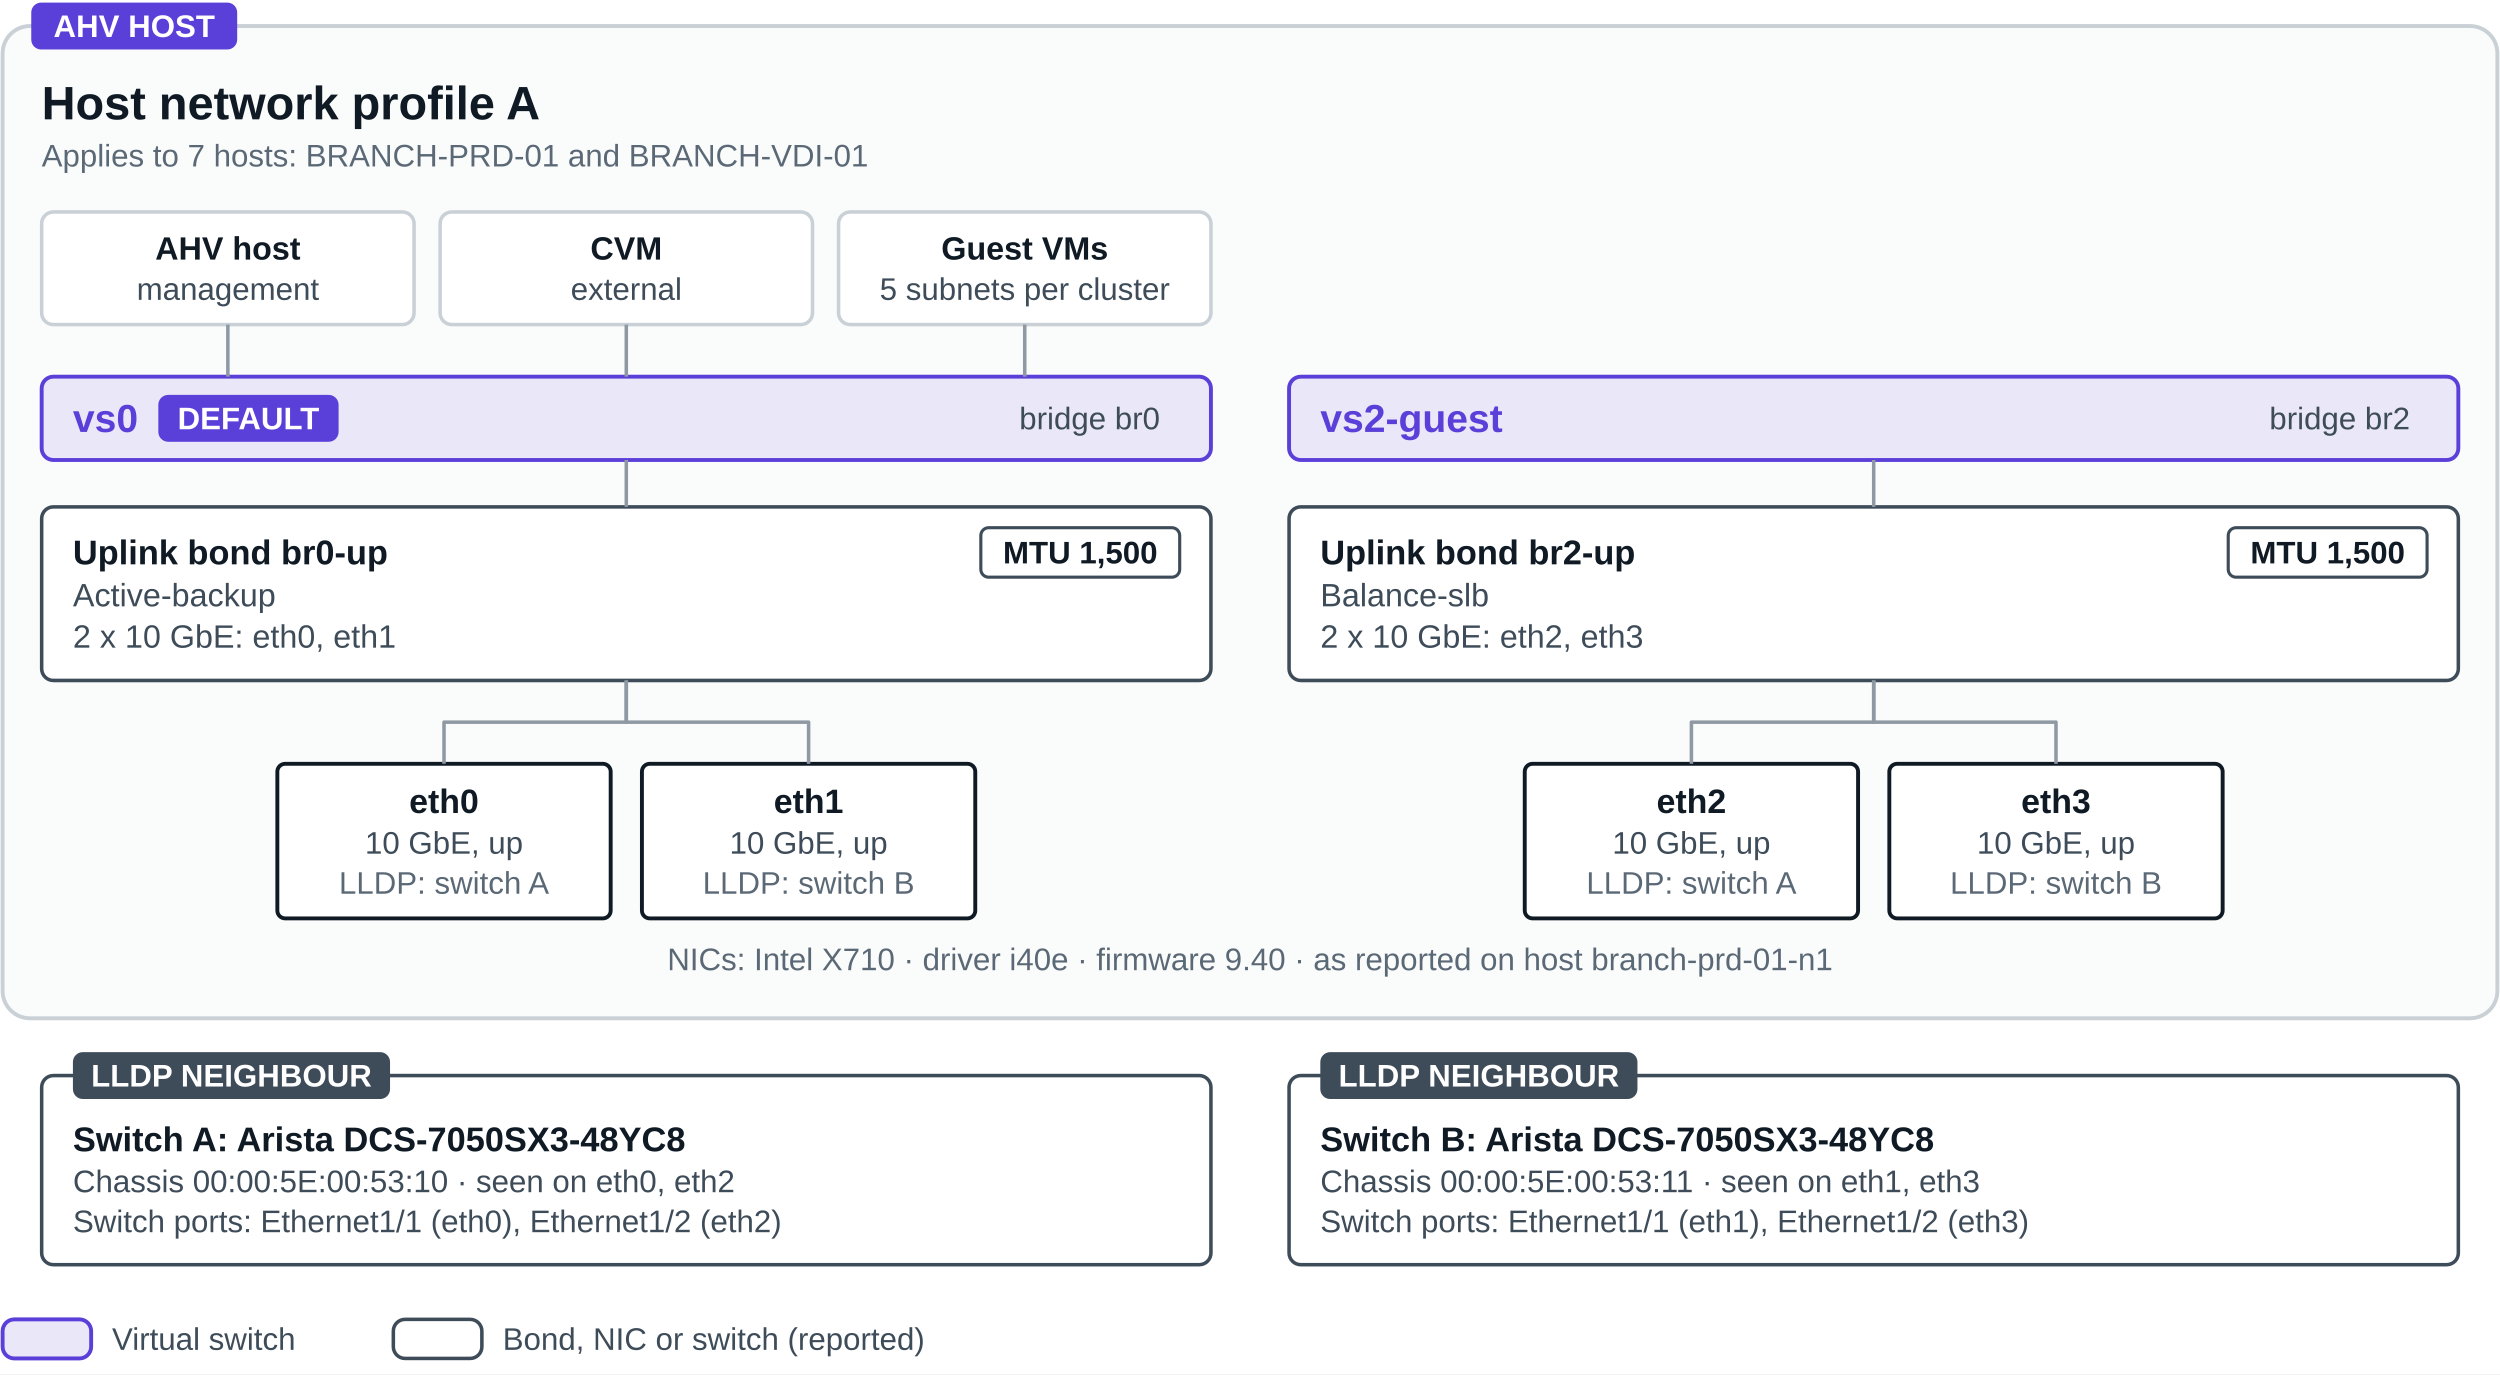
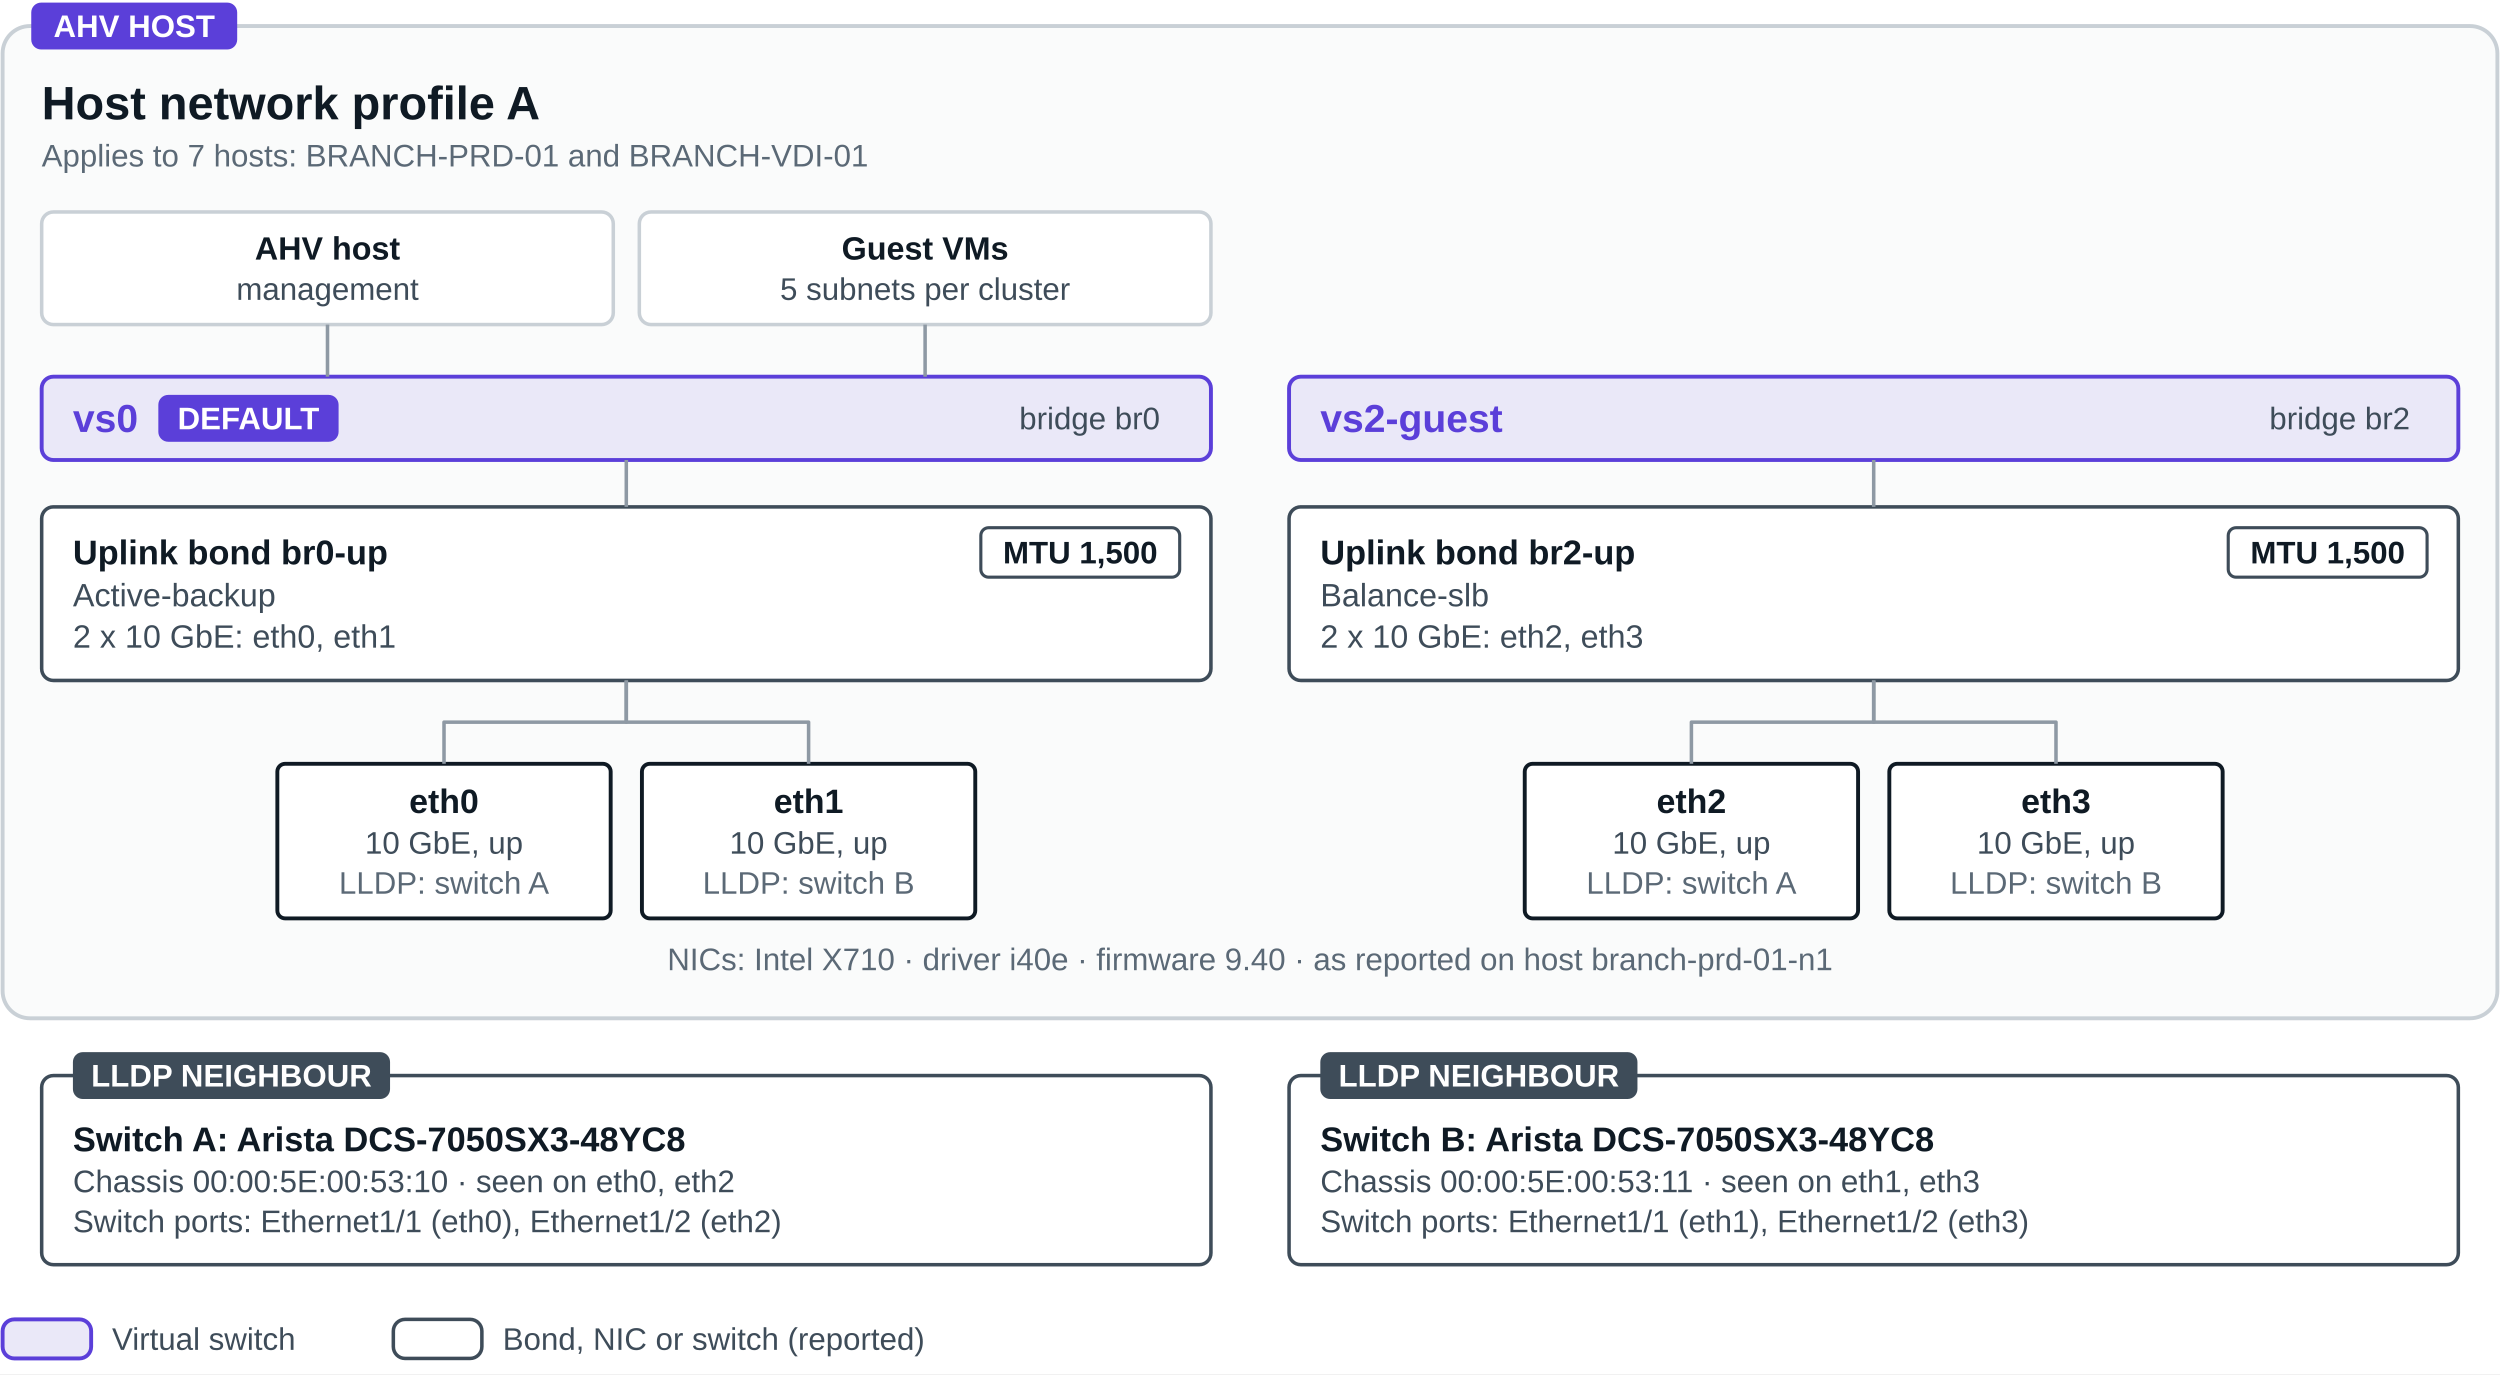
<svg xmlns="http://www.w3.org/2000/svg" version="1.1" width="480pt" height="263.82pt" viewBox="0 0 480 263.82" font-family="Figtree, Calibri, 'Segoe UI', Arial, sans-serif">
  <rect width="480" height="263.82" fill="#FFFFFF" />
  <g id="profile:67025c1055ad:host" data-kind="container" data-name="Host network profile A" data-profile="A">
    <rect x="0.5" y="5" width="479" height="190.51" fill="#FAFBFB" rx="5.25" stroke="#C9D0D6" stroke-width="0.75" />
-     <text x="8" y="22.91" font-size="9" font-weight="600" fill="#0F1A24">Host network profile A</text>
-     <text x="8" y="31.96" font-size="6" fill="#5B6976">Applies to 7 hosts: BRANCH-PRD-01 and BRANCH-VDI-01</text>
+     <text x="8" y="22.91" font-size="9" font-weight="600" fill="#0F1A24" textLength="93.22" lengthAdjust="spacingAndGlyphs">Host network profile A</text>
+     <text x="8" y="31.96" font-size="6" fill="#5B6976" textLength="157.78" lengthAdjust="spacingAndGlyphs">Applies to 7 hosts: BRANCH-PRD-01 and BRANCH-VDI-01</text>
  </g>
  <g id="profile:67025c1055ad:vs:vs0:t:host" data-kind="box" data-name="AHV host management">
-     <rect x="8" y="40.7" width="71.5" height="21.62" fill="#FFFFFF" rx="2.25" stroke="#C9D0D6" stroke-width="0.68" />
-     <text x="43.75" y="49.84" text-anchor="middle" font-size="6.2" font-weight="600" fill="#0F1A24">AHV host</text>
-     <text x="43.75" y="57.58" text-anchor="middle" font-size="6" fill="#3E4C59">management</text>
-   </g>
-   <g id="profile:67025c1055ad:vs:vs0:t:cvm" data-kind="box" data-name="CVM external">
-     <rect x="84.5" y="40.7" width="71.5" height="21.62" fill="#FFFFFF" rx="2.25" stroke="#C9D0D6" stroke-width="0.68" />
-     <text x="120.25" y="49.84" text-anchor="middle" font-size="6.2" font-weight="600" fill="#0F1A24">CVM</text>
-     <text x="120.25" y="57.58" text-anchor="middle" font-size="6" fill="#3E4C59">external</text>
+     <rect x="8" y="40.7" width="109.75" height="21.62" fill="#FFFFFF" rx="2.25" stroke="#C9D0D6" stroke-width="0.68" />
+     <text x="62.88" y="49.84" text-anchor="middle" font-size="6.2" font-weight="600" fill="#0F1A24" textLength="27.32" lengthAdjust="spacingAndGlyphs">AHV host</text>
+     <text x="62.88" y="57.58" text-anchor="middle" font-size="6" fill="#3E4C59" textLength="35.37" lengthAdjust="spacingAndGlyphs">management</text>
  </g>
  <g id="profile:67025c1055ad:vs:vs0:t:guest" data-kind="box" data-name="Guest VMs 5 subnets per cluster">
-     <rect x="161" y="40.7" width="71.5" height="21.62" fill="#FFFFFF" rx="2.25" stroke="#C9D0D6" stroke-width="0.68" />
-     <text x="196.75" y="49.84" text-anchor="middle" font-size="6.2" font-weight="600" fill="#0F1A24">Guest VMs</text>
-     <text x="196.75" y="57.58" text-anchor="middle" font-size="6" fill="#3E4C59">5 subnets per cluster</text>
+     <rect x="122.75" y="40.7" width="109.75" height="21.62" fill="#FFFFFF" rx="2.25" stroke="#C9D0D6" stroke-width="0.68" />
+     <text x="177.62" y="49.84" text-anchor="middle" font-size="6.2" font-weight="600" fill="#0F1A24" textLength="30.97" lengthAdjust="spacingAndGlyphs">Guest VMs</text>
+     <text x="177.62" y="57.58" text-anchor="middle" font-size="6" fill="#3E4C59" textLength="56.38" lengthAdjust="spacingAndGlyphs">5 subnets per cluster</text>
  </g>
  <g id="profile:67025c1055ad:vs:vs0" data-kind="box" data-bridge="br0" data-name="vs0" data-virtual-switch="vs0">
    <rect x="8" y="72.32" width="224.5" height="16" fill="#EAE8F8" rx="2.25" stroke="#5B3FD9" stroke-width="0.75" />
-     <text x="14" y="82.94" font-size="7.5" font-weight="600" fill="#5B3FD9">vs0</text>
+     <text x="14" y="82.94" font-size="7.5" font-weight="600" fill="#5B3FD9" textLength="12.4" lengthAdjust="spacingAndGlyphs">vs0</text>
  </g>
  <g id="profile:67025c1055ad:vs:vs0:bridge" data-kind="label">
-     <text x="195.69" y="82.42" font-size="6" fill="#3E4C59">bridge br0</text>
+     <text x="195.69" y="82.42" font-size="6" fill="#3E4C59" textLength="28.12" lengthAdjust="spacingAndGlyphs">bridge br0</text>
  </g>
  <g id="profile:67025c1055ad:vs:vs0:bond" data-kind="box" data-bond-mode="ACTIVE_BACKUP" data-mtu="1500" data-name="Uplink bond br0-up">
    <rect x="8" y="97.32" width="224.5" height="33.33" fill="#FFFFFF" rx="2.25" stroke="#3E4C59" stroke-width="0.68" />
-     <text x="14" y="108.35" font-size="6.6" font-weight="600" fill="#0F1A24">Uplink bond br0-up</text>
-     <text x="14" y="116.41" font-size="6.2" fill="#3E4C59">Active-backup</text>
-     <text x="14" y="124.35" font-size="6.2" fill="#3E4C59">2 x 10 GbE: eth0, eth1</text>
+     <text x="14" y="108.35" font-size="6.6" font-weight="600" fill="#0F1A24" textLength="58.42" lengthAdjust="spacingAndGlyphs">Uplink bond br0-up</text>
+     <text x="14" y="116.41" font-size="6.2" fill="#3E4C59" textLength="40.81" lengthAdjust="spacingAndGlyphs">Active-backup</text>
+     <text x="14" y="124.35" font-size="6.2" fill="#3E4C59" textLength="60.5" lengthAdjust="spacingAndGlyphs">2 x 10 GbE: eth0, eth1</text>
  </g>
  <g id="profile:67025c1055ad:vs:vs0:nic:eth0" data-kind="box" data-lldp-switch="A" data-name="eth0" data-speed-mbps="10000">
    <rect x="53.25" y="146.65" width="64" height="29.68" fill="#FFFFFF" rx="1.5" stroke="#0F1A24" stroke-width="0.75" />
-     <text x="85.25" y="156.09" text-anchor="middle" font-size="6.5" font-weight="600" fill="#0F1A24">eth0</text>
-     <text x="85.25" y="163.91" text-anchor="middle" font-size="6" fill="#3E4C59">10 GbE, up</text>
-     <text x="85.25" y="171.59" text-anchor="middle" font-size="6" fill="#5B6976">LLDP: switch A</text>
+     <text x="85.25" y="156.09" text-anchor="middle" font-size="6.5" font-weight="600" fill="#0F1A24" textLength="14" lengthAdjust="spacingAndGlyphs">eth0</text>
+     <text x="85.25" y="163.91" text-anchor="middle" font-size="6" fill="#3E4C59" textLength="29.17" lengthAdjust="spacingAndGlyphs">10 GbE, up</text>
+     <text x="85.25" y="171.59" text-anchor="middle" font-size="6" fill="#5B6976" textLength="40.14" lengthAdjust="spacingAndGlyphs">LLDP: switch A</text>
  </g>
  <g id="profile:67025c1055ad:vs:vs0:nic:eth1" data-kind="box" data-lldp-switch="B" data-name="eth1" data-speed-mbps="10000">
    <rect x="123.25" y="146.65" width="64" height="29.68" fill="#FFFFFF" rx="1.5" stroke="#0F1A24" stroke-width="0.75" />
-     <text x="155.25" y="156.09" text-anchor="middle" font-size="6.5" font-weight="600" fill="#0F1A24">eth1</text>
-     <text x="155.25" y="163.91" text-anchor="middle" font-size="6" fill="#3E4C59">10 GbE, up</text>
-     <text x="155.25" y="171.59" text-anchor="middle" font-size="6" fill="#5B6976">LLDP: switch B</text>
+     <text x="155.25" y="156.09" text-anchor="middle" font-size="6.5" font-weight="600" fill="#0F1A24" textLength="12.53" lengthAdjust="spacingAndGlyphs">eth1</text>
+     <text x="155.25" y="163.91" text-anchor="middle" font-size="6" fill="#3E4C59" textLength="29.17" lengthAdjust="spacingAndGlyphs">10 GbE, up</text>
+     <text x="155.25" y="171.59" text-anchor="middle" font-size="6" fill="#5B6976" textLength="39.74" lengthAdjust="spacingAndGlyphs">LLDP: switch B</text>
  </g>
  <g id="profile:67025c1055ad:vs:vs2-guest" data-kind="box" data-bridge="br2" data-name="vs2-guest" data-virtual-switch="vs2-guest">
    <rect x="247.5" y="72.32" width="224.5" height="16" fill="#EAE8F8" rx="2.25" stroke="#5B3FD9" stroke-width="0.75" />
-     <text x="253.5" y="82.94" font-size="7.5" font-weight="600" fill="#5B3FD9">vs2-guest</text>
+     <text x="253.5" y="82.94" font-size="7.5" font-weight="600" fill="#5B3FD9" textLength="34.2" lengthAdjust="spacingAndGlyphs">vs2-guest</text>
  </g>
  <g id="profile:67025c1055ad:vs:vs2-guest:bridge" data-kind="label">
-     <text x="435.71" y="82.42" font-size="6" fill="#3E4C59">bridge br2</text>
+     <text x="435.71" y="82.42" font-size="6" fill="#3E4C59" textLength="27.63" lengthAdjust="spacingAndGlyphs">bridge br2</text>
  </g>
  <g id="profile:67025c1055ad:vs:vs2-guest:bond" data-kind="box" data-bond-mode="BALANCE_SLB" data-mtu="1500" data-name="Uplink bond br2-up">
    <rect x="247.5" y="97.32" width="224.5" height="33.33" fill="#FFFFFF" rx="2.25" stroke="#3E4C59" stroke-width="0.68" />
-     <text x="253.5" y="108.35" font-size="6.6" font-weight="600" fill="#0F1A24">Uplink bond br2-up</text>
-     <text x="253.5" y="116.41" font-size="6.2" fill="#3E4C59">Balance-slb</text>
-     <text x="253.5" y="124.35" font-size="6.2" fill="#3E4C59">2 x 10 GbE: eth2, eth3</text>
+     <text x="253.5" y="108.35" font-size="6.6" font-weight="600" fill="#0F1A24" textLength="57.93" lengthAdjust="spacingAndGlyphs">Uplink bond br2-up</text>
+     <text x="253.5" y="116.41" font-size="6.2" fill="#3E4C59" textLength="32.15" lengthAdjust="spacingAndGlyphs">Balance-slb</text>
+     <text x="253.5" y="124.35" font-size="6.2" fill="#3E4C59" textLength="60.8" lengthAdjust="spacingAndGlyphs">2 x 10 GbE: eth2, eth3</text>
  </g>
  <g id="profile:67025c1055ad:vs:vs2-guest:nic:eth2" data-kind="box" data-lldp-switch="A" data-name="eth2" data-speed-mbps="10000">
    <rect x="292.75" y="146.65" width="64" height="29.68" fill="#FFFFFF" rx="1.5" stroke="#0F1A24" stroke-width="0.75" />
-     <text x="324.75" y="156.09" text-anchor="middle" font-size="6.5" font-weight="600" fill="#0F1A24">eth2</text>
-     <text x="324.75" y="163.91" text-anchor="middle" font-size="6" fill="#3E4C59">10 GbE, up</text>
-     <text x="324.75" y="171.59" text-anchor="middle" font-size="6" fill="#5B6976">LLDP: switch A</text>
+     <text x="324.75" y="156.09" text-anchor="middle" font-size="6.5" font-weight="600" fill="#0F1A24" textLength="13.52" lengthAdjust="spacingAndGlyphs">eth2</text>
+     <text x="324.75" y="163.91" text-anchor="middle" font-size="6" fill="#3E4C59" textLength="29.17" lengthAdjust="spacingAndGlyphs">10 GbE, up</text>
+     <text x="324.75" y="171.59" text-anchor="middle" font-size="6" fill="#5B6976" textLength="40.14" lengthAdjust="spacingAndGlyphs">LLDP: switch A</text>
  </g>
  <g id="profile:67025c1055ad:vs:vs2-guest:nic:eth3" data-kind="box" data-lldp-switch="B" data-name="eth3" data-speed-mbps="10000">
    <rect x="362.75" y="146.65" width="64" height="29.68" fill="#FFFFFF" rx="1.5" stroke="#0F1A24" stroke-width="0.75" />
-     <text x="394.75" y="156.09" text-anchor="middle" font-size="6.5" font-weight="600" fill="#0F1A24">eth3</text>
-     <text x="394.75" y="163.91" text-anchor="middle" font-size="6" fill="#3E4C59">10 GbE, up</text>
-     <text x="394.75" y="171.59" text-anchor="middle" font-size="6" fill="#5B6976">LLDP: switch B</text>
+     <text x="394.75" y="156.09" text-anchor="middle" font-size="6.5" font-weight="600" fill="#0F1A24" textLength="13.39" lengthAdjust="spacingAndGlyphs">eth3</text>
+     <text x="394.75" y="163.91" text-anchor="middle" font-size="6" fill="#3E4C59" textLength="29.17" lengthAdjust="spacingAndGlyphs">10 GbE, up</text>
+     <text x="394.75" y="171.59" text-anchor="middle" font-size="6" fill="#5B6976" textLength="39.74" lengthAdjust="spacingAndGlyphs">LLDP: switch B</text>
  </g>
  <g id="profile:67025c1055ad:host:nics" data-kind="label">
-     <text x="240" y="186.27" text-anchor="middle" font-size="6" fill="#5B6976">NICs: Intel X710 · driver i40e · firmware 9.40 · as reported on host branch-prd-01-n1</text>
+     <text x="240" y="186.27" text-anchor="middle" font-size="6" fill="#5B6976" textLength="224.21" lengthAdjust="spacingAndGlyphs">NICs: Intel X710 · driver i40e · firmware 9.40 · as reported on host branch-prd-01-n1</text>
  </g>
  <g id="profile:67025c1055ad:lldp:7ed12c059c" data-kind="box" data-chassis="00:00:5E:00:53:10" data-model="Arista DCS-7050SX3-48YC8" data-name="Switch A">
    <rect x="8" y="206.51" width="224.5" height="36.31" fill="#FFFFFF" rx="2.25" stroke="#3E4C59" stroke-width="0.68" />
-     <text x="14" y="221.04" font-size="6.6" font-weight="600" fill="#0F1A24">Switch A: Arista DCS-7050SX3-48YC8</text>
-     <text x="14" y="228.9" font-size="6" fill="#3E4C59">Chassis 00:00:5E:00:53:10 · seen on eth0, eth2</text>
-     <text x="14" y="236.58" font-size="6" fill="#3E4C59">Switch ports: Ethernet1/1 (eth0), Ethernet1/2 (eth2)</text>
+     <text x="14" y="221.04" font-size="6.6" font-weight="600" fill="#0F1A24" textLength="117.9" lengthAdjust="spacingAndGlyphs">Switch A: Arista DCS-7050SX3-48YC8</text>
+     <text x="14" y="228.9" font-size="6" fill="#3E4C59" textLength="127.5" lengthAdjust="spacingAndGlyphs">Chassis 00:00:5E:00:53:10 · seen on eth0, eth2</text>
+     <text x="14" y="236.58" font-size="6" fill="#3E4C59" textLength="138.66" lengthAdjust="spacingAndGlyphs">Switch ports: Ethernet1/1 (eth0), Ethernet1/2 (eth2)</text>
  </g>
  <g id="profile:67025c1055ad:lldp:364e2799a5" data-kind="box" data-chassis="00:00:5E:00:53:11" data-model="Arista DCS-7050SX3-48YC8" data-name="Switch B">
    <rect x="247.5" y="206.51" width="224.5" height="36.31" fill="#FFFFFF" rx="2.25" stroke="#3E4C59" stroke-width="0.68" />
-     <text x="253.5" y="221.04" font-size="6.6" font-weight="600" fill="#0F1A24">Switch B: Arista DCS-7050SX3-48YC8</text>
-     <text x="253.5" y="228.9" font-size="6" fill="#3E4C59">Chassis 00:00:5E:00:53:11 · seen on eth1, eth3</text>
-     <text x="253.5" y="236.58" font-size="6" fill="#3E4C59">Switch ports: Ethernet1/1 (eth1), Ethernet1/2 (eth3)</text>
+     <text x="253.5" y="221.04" font-size="6.6" font-weight="600" fill="#0F1A24" textLength="117.33" lengthAdjust="spacingAndGlyphs">Switch B: Arista DCS-7050SX3-48YC8</text>
+     <text x="253.5" y="228.9" font-size="6" fill="#3E4C59" textLength="124.67" lengthAdjust="spacingAndGlyphs">Chassis 00:00:5E:00:53:11 · seen on eth1, eth3</text>
+     <text x="253.5" y="236.58" font-size="6" fill="#3E4C59" textLength="137.2" lengthAdjust="spacingAndGlyphs">Switch ports: Ethernet1/1 (eth1), Ethernet1/2 (eth3)</text>
  </g>
  <g id="legend:0" data-kind="swatch">
    <rect x="0.5" y="253.32" width="17" height="7.5" fill="#EAE8F8" rx="2.25" stroke="#5B3FD9" stroke-width="0.75" />
  </g>
  <g id="legend:0:label" data-kind="label">
-     <text x="21.5" y="259.17" font-size="6" fill="#3E4C59">Virtual switch</text>
+     <text x="21.5" y="259.17" font-size="6" fill="#3E4C59" textLength="36.81" lengthAdjust="spacingAndGlyphs">Virtual switch</text>
  </g>
  <g id="legend:1" data-kind="swatch">
    <rect x="75.52" y="253.32" width="17" height="7.5" fill="#FFFFFF" rx="2.25" stroke="#3E4C59" stroke-width="0.68" />
  </g>
  <g id="legend:1:label" data-kind="label">
-     <text x="96.52" y="259.17" font-size="6" fill="#3E4C59">Bond, NIC or switch (reported)</text>
+     <text x="96.52" y="259.17" font-size="6" fill="#3E4C59" textLength="82.79" lengthAdjust="spacingAndGlyphs">Bond, NIC or switch (reported)</text>
  </g>
  <g id="profile:67025c1055ad:vs:vs0:t:host-&gt;profile:67025c1055ad:vs:vs0" data-kind="edge" data-link="uses">
-     <polyline points="43.75,62.32 43.75,72.32" fill="none" stroke="#8E99A4" stroke-width="0.68" stroke-linejoin="round" />
-   </g>
-   <g id="profile:67025c1055ad:vs:vs0:t:cvm-&gt;profile:67025c1055ad:vs:vs0" data-kind="edge" data-link="uses">
-     <polyline points="120.25,62.32 120.25,72.32" fill="none" stroke="#8E99A4" stroke-width="0.68" stroke-linejoin="round" />
+     <polyline points="62.88,62.32 62.88,72.32" fill="none" stroke="#8E99A4" stroke-width="0.68" stroke-linejoin="round" />
  </g>
  <g id="profile:67025c1055ad:vs:vs0:t:guest-&gt;profile:67025c1055ad:vs:vs0" data-kind="edge" data-link="uses">
-     <polyline points="196.75,62.32 196.75,72.32" fill="none" stroke="#8E99A4" stroke-width="0.68" stroke-linejoin="round" />
+     <polyline points="177.62,62.32 177.62,72.32" fill="none" stroke="#8E99A4" stroke-width="0.68" stroke-linejoin="round" />
  </g>
  <g id="profile:67025c1055ad:vs:vs0-&gt;profile:67025c1055ad:vs:vs0:bond" data-kind="edge" data-link="uplink">
    <polyline points="120.25,88.32 120.25,97.32" fill="none" stroke="#8E99A4" stroke-width="0.68" stroke-linejoin="round" />
  </g>
  <g id="profile:67025c1055ad:vs:vs0:bond-&gt;profile:67025c1055ad:vs:vs0:nic:eth0" data-kind="edge" data-link="uplink">
    <polyline points="120.25,130.65 120.25,138.65 85.25,138.65 85.25,146.65" fill="none" stroke="#8E99A4" stroke-width="0.68" stroke-linejoin="round" />
  </g>
  <g id="profile:67025c1055ad:vs:vs0:bond-&gt;profile:67025c1055ad:vs:vs0:nic:eth1" data-kind="edge" data-link="uplink">
    <polyline points="120.25,130.65 120.25,138.65 155.25,138.65 155.25,146.65" fill="none" stroke="#8E99A4" stroke-width="0.68" stroke-linejoin="round" />
  </g>
  <g id="profile:67025c1055ad:vs:vs2-guest-&gt;profile:67025c1055ad:vs:vs2-guest:bond" data-kind="edge" data-link="uplink">
    <polyline points="359.75,88.32 359.75,97.32" fill="none" stroke="#8E99A4" stroke-width="0.68" stroke-linejoin="round" />
  </g>
  <g id="profile:67025c1055ad:vs:vs2-guest:bond-&gt;profile:67025c1055ad:vs:vs2-guest:nic:eth2" data-kind="edge" data-link="uplink">
    <polyline points="359.75,130.65 359.75,138.65 324.75,138.65 324.75,146.65" fill="none" stroke="#8E99A4" stroke-width="0.68" stroke-linejoin="round" />
  </g>
  <g id="profile:67025c1055ad:vs:vs2-guest:bond-&gt;profile:67025c1055ad:vs:vs2-guest:nic:eth3" data-kind="edge" data-link="uplink">
    <polyline points="359.75,130.65 359.75,138.65 394.75,138.65 394.75,146.65" fill="none" stroke="#8E99A4" stroke-width="0.68" stroke-linejoin="round" />
  </g>
  <g id="profile:67025c1055ad:host:tag" data-kind="tag">
    <rect x="6" y="0.5" width="39.54" height="9" fill="#5B3FD9" rx="1.9" />
-     <text x="25.77" y="7.1" text-anchor="middle" font-size="6" font-weight="600" fill="#FFFFFF">AHV HOST</text>
+     <text x="25.77" y="7.1" text-anchor="middle" font-size="6" font-weight="600" fill="#FFFFFF" textLength="30.7" lengthAdjust="spacingAndGlyphs">AHV HOST</text>
  </g>
  <g id="profile:67025c1055ad:vs:vs0:default" data-kind="tag">
    <rect x="30.4" y="75.82" width="34.61" height="9" fill="#5B3FD9" rx="1.9" />
-     <text x="47.7" y="82.42" text-anchor="middle" font-size="6" font-weight="600" fill="#FFFFFF">DEFAULT</text>
+     <text x="47.7" y="82.42" text-anchor="middle" font-size="6" font-weight="600" fill="#FFFFFF" textLength="26.05" lengthAdjust="spacingAndGlyphs">DEFAULT</text>
  </g>
  <g id="profile:67025c1055ad:vs:vs0:bond:mtu" data-kind="pill">
    <rect x="188.32" y="101.32" width="38.18" height="9.5" fill="#FFFFFF" rx="1.5" stroke="#3E4C59" stroke-width="0.6" />
-     <text x="207.41" y="108.17" text-anchor="middle" font-size="6" font-weight="600" fill="#0F1A24">MTU 1,500</text>
+     <text x="207.41" y="108.17" text-anchor="middle" font-size="6" font-weight="600" fill="#0F1A24" textLength="29.42" lengthAdjust="spacingAndGlyphs">MTU 1,500</text>
  </g>
  <g id="profile:67025c1055ad:vs:vs2-guest:bond:mtu" data-kind="pill">
    <rect x="427.82" y="101.32" width="38.18" height="9.5" fill="#FFFFFF" rx="1.5" stroke="#3E4C59" stroke-width="0.6" />
-     <text x="446.91" y="108.17" text-anchor="middle" font-size="6" font-weight="600" fill="#0F1A24">MTU 1,500</text>
+     <text x="446.91" y="108.17" text-anchor="middle" font-size="6" font-weight="600" fill="#0F1A24" textLength="29.42" lengthAdjust="spacingAndGlyphs">MTU 1,500</text>
  </g>
  <g id="profile:67025c1055ad:lldp:7ed12c059c:tag" data-kind="tag">
    <rect x="14" y="202.01" width="60.89" height="9" fill="#3E4C59" rx="1.9" />
-     <text x="44.44" y="208.61" text-anchor="middle" font-size="6" font-weight="600" fill="#FFFFFF">LLDP NEIGHBOUR</text>
+     <text x="44.44" y="208.61" text-anchor="middle" font-size="6" font-weight="600" fill="#FFFFFF" textLength="50.84" lengthAdjust="spacingAndGlyphs">LLDP NEIGHBOUR</text>
  </g>
  <g id="profile:67025c1055ad:lldp:364e2799a5:tag" data-kind="tag">
    <rect x="253.5" y="202.01" width="60.89" height="9" fill="#3E4C59" rx="1.9" />
-     <text x="283.94" y="208.61" text-anchor="middle" font-size="6" font-weight="600" fill="#FFFFFF">LLDP NEIGHBOUR</text>
+     <text x="283.94" y="208.61" text-anchor="middle" font-size="6" font-weight="600" fill="#FFFFFF" textLength="50.84" lengthAdjust="spacingAndGlyphs">LLDP NEIGHBOUR</text>
  </g>
</svg>
